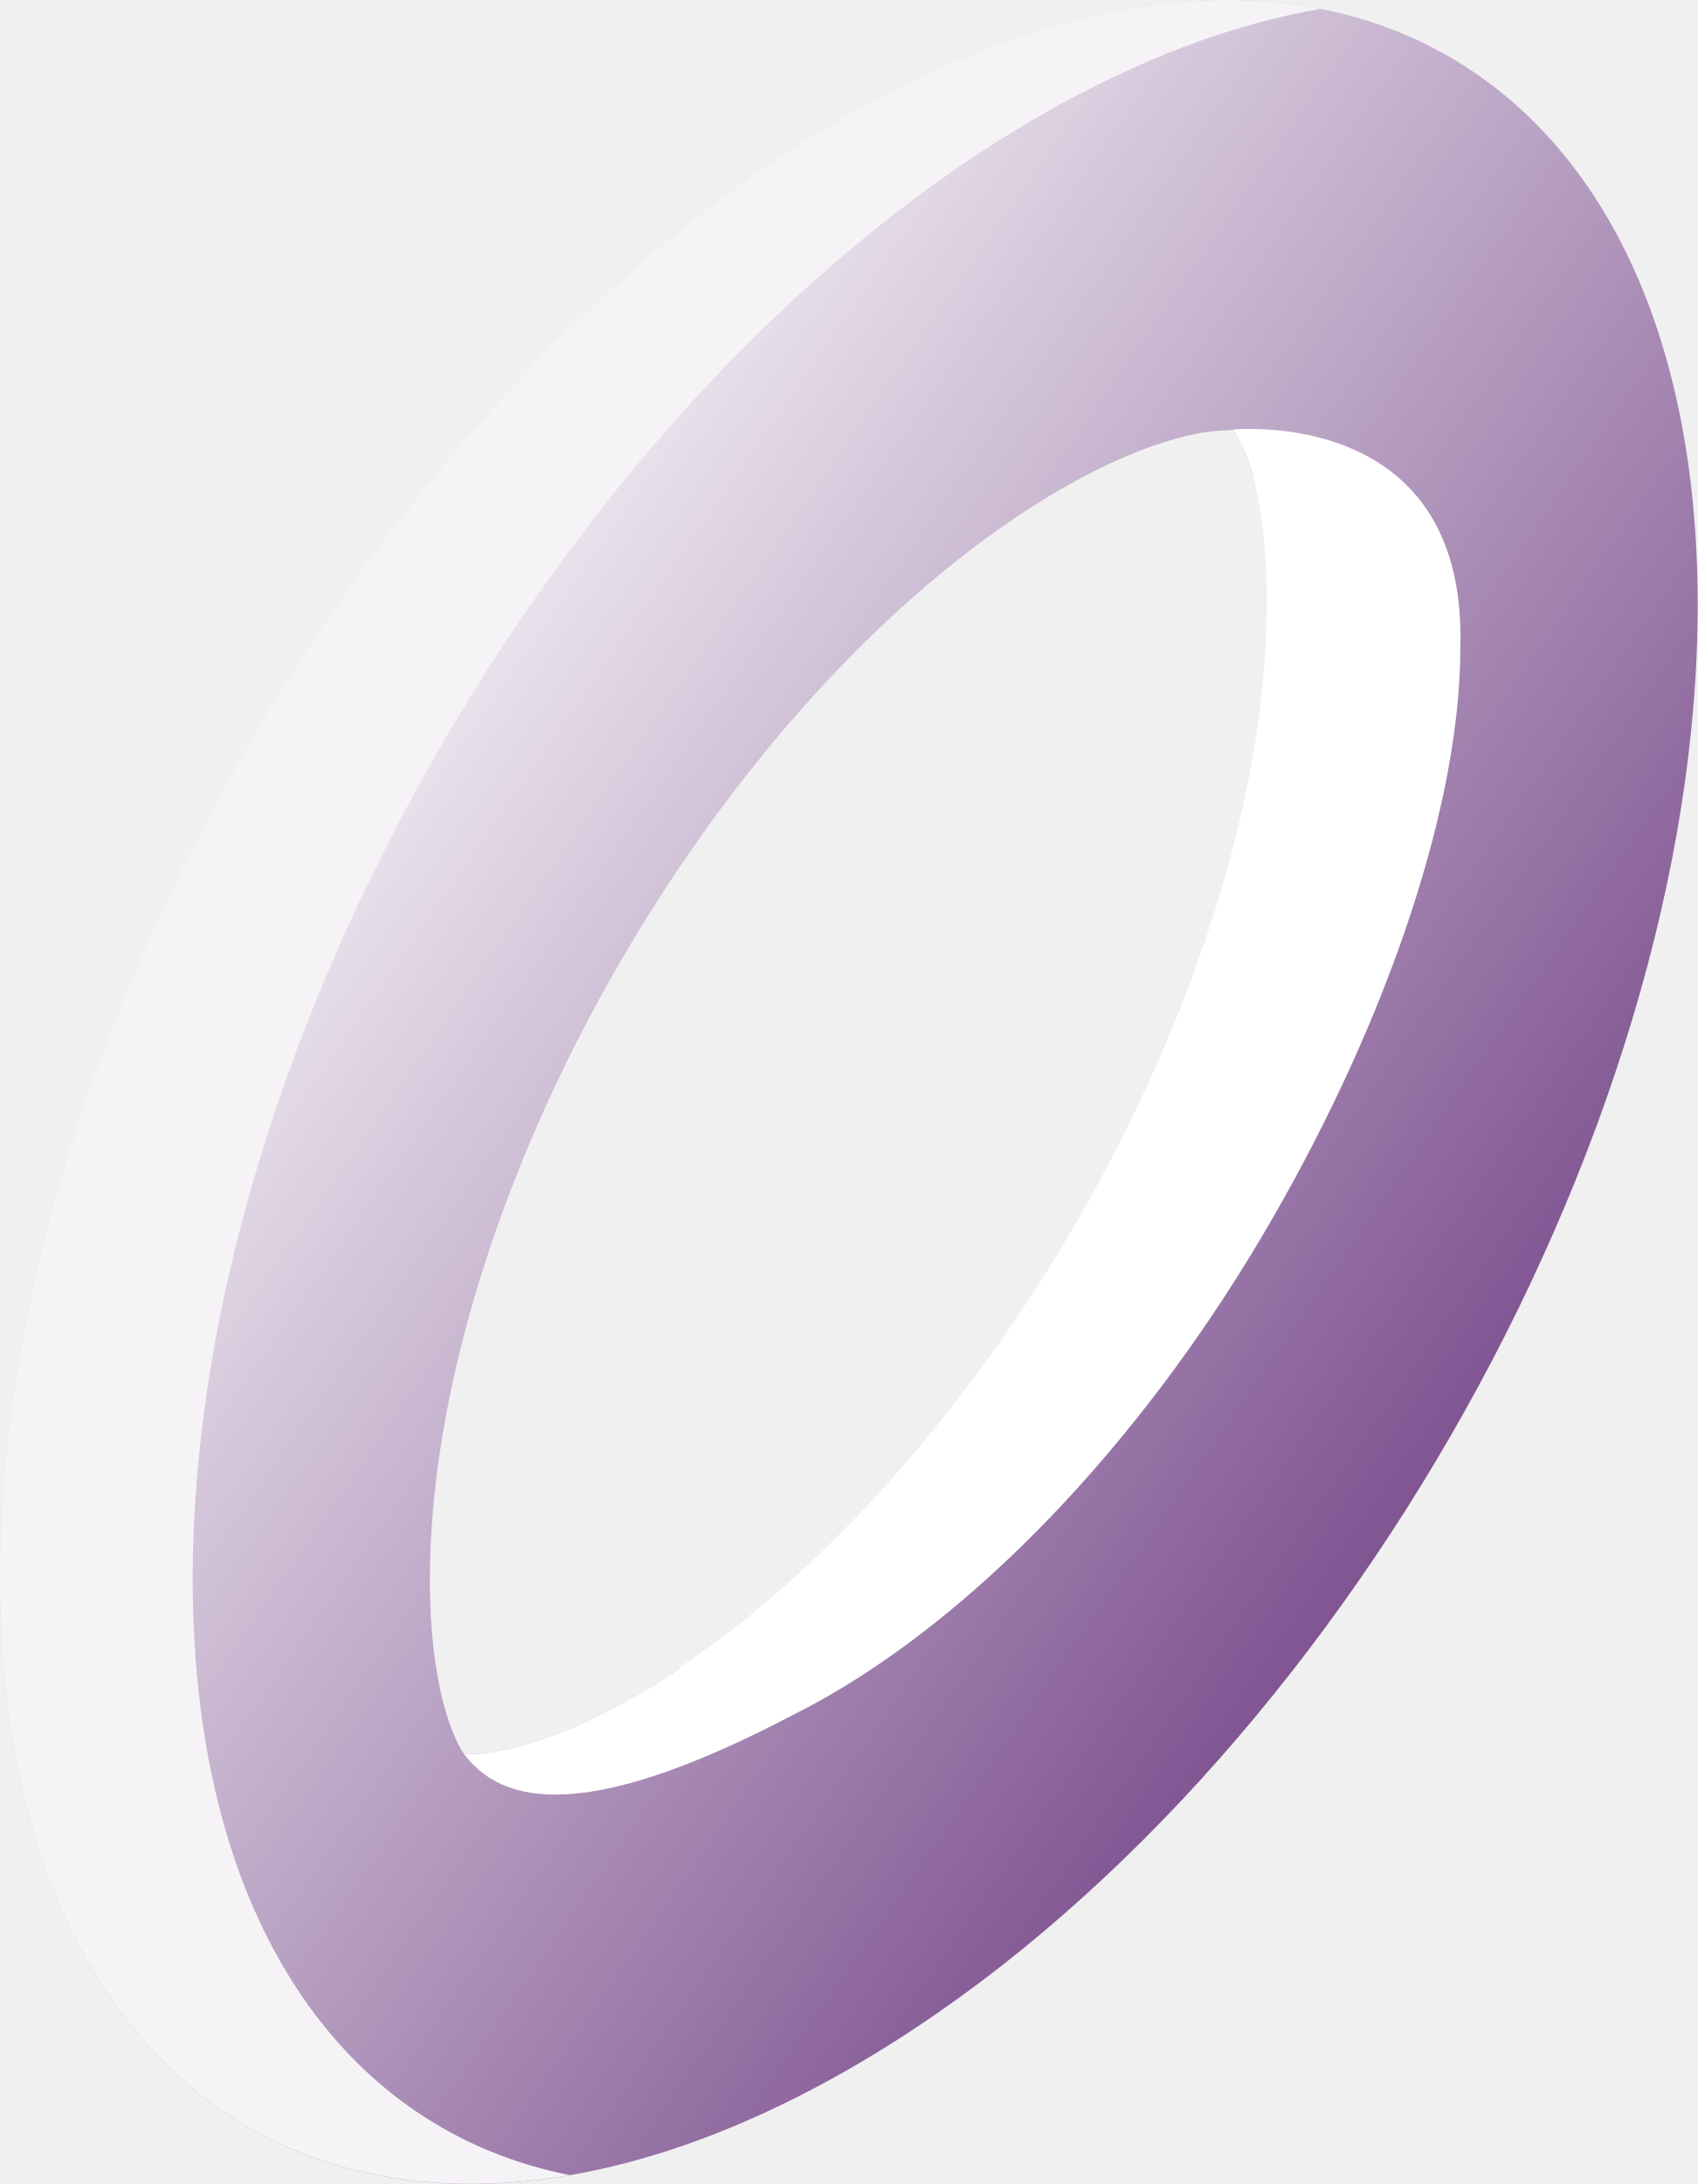
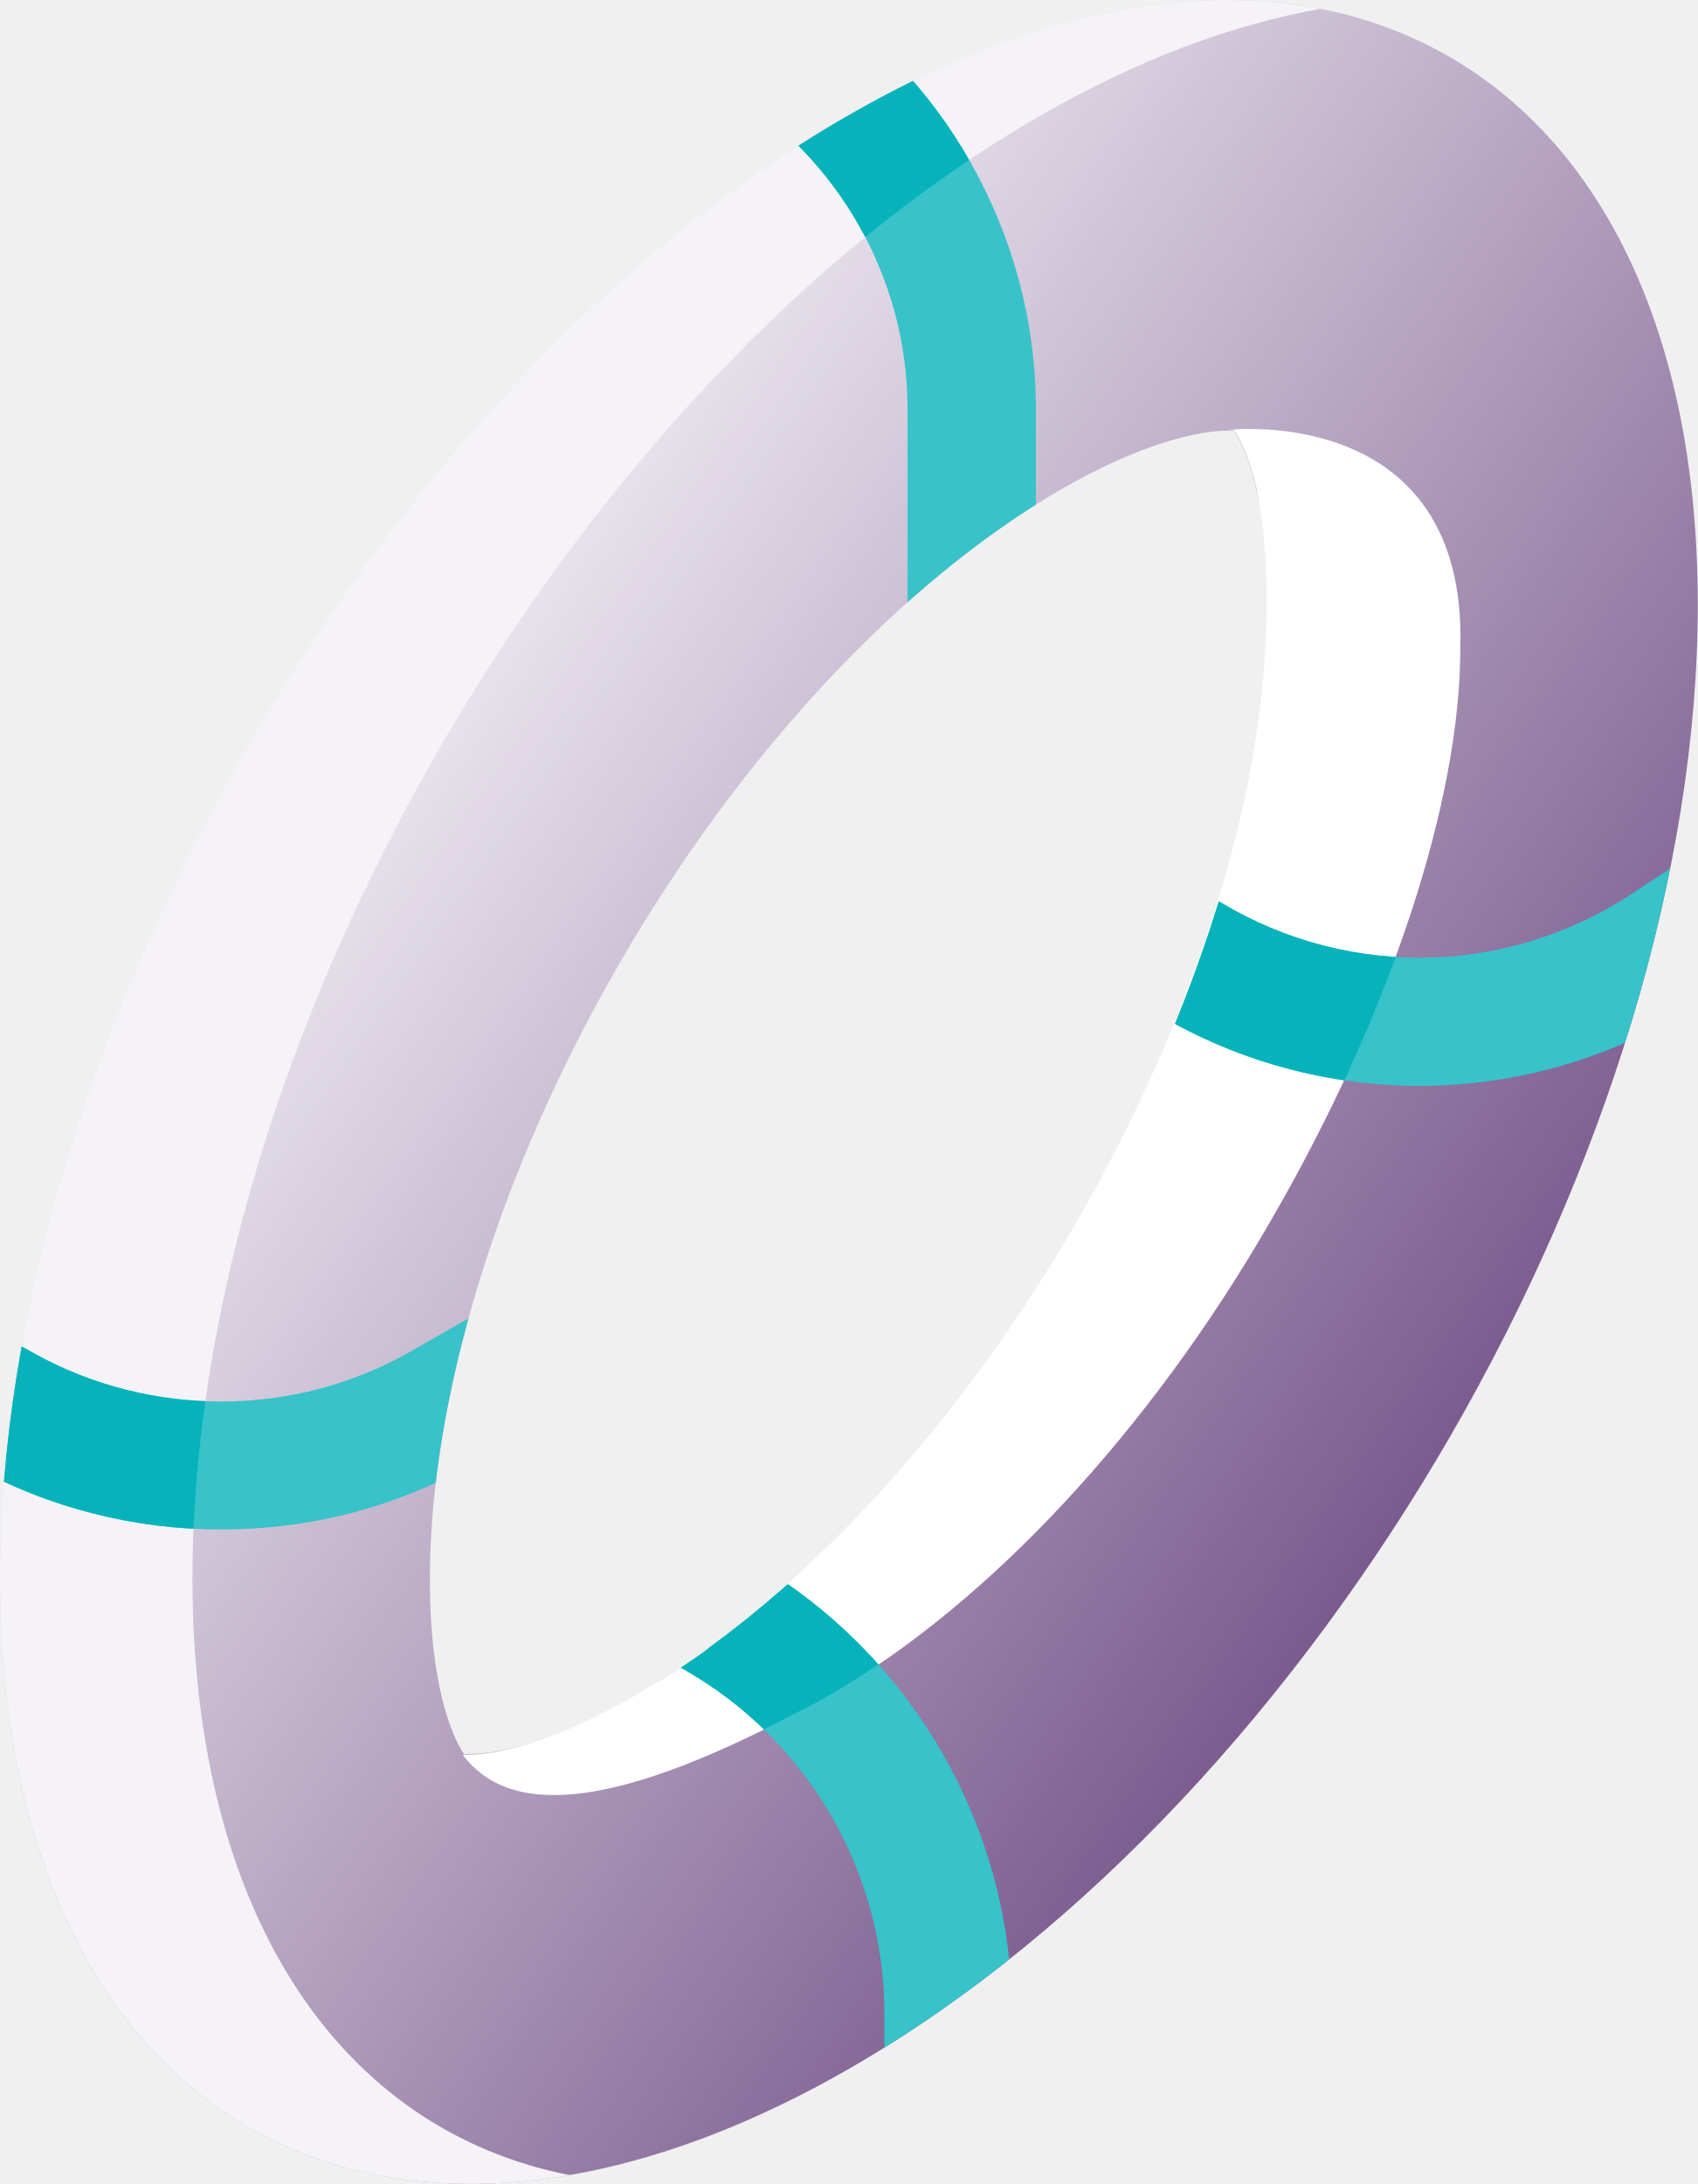
- <svg xmlns="http://www.w3.org/2000/svg" viewBox="0 0 248.79 320">
-   <defs>
-     <style>.cls-1{fill:none;}.cls-2{fill:url(#linear-gradient);}.cls-3{fill:#fff;}.cls-4{fill:#f6f3f7;}.cls-5{clip-path:url(#clip-path);}.cls-6{clip-path:url(#clip-path-2);}</style>
-     <linearGradient id="linear-gradient" x1="40.45" y1="101.66" x2="208.34" y2="218.34" gradientUnits="userSpaceOnUse">
-       <stop offset="0" stop-color="#f6f3f7" />
-       <stop offset="1" stop-color="#805592" />
+ <svg xmlns="http://www.w3.org/2000/svg" xmlns:xlink="http://www.w3.org/1999/xlink" version="1.1" id="Layer_1" x="0px" y="0px" viewBox="0 0 248.8 320" style="enable-background:new 0 0 248.8 320;" xml:space="preserve">
+   <style type="text/css">
+ 	.st0{fill:url(#SVGID_1_);}
+ 	.st1{fill:#FFFFFF;}
+ 	.st2{fill:#F5F3F7;}
+ 	.st3{clip-path:url(#SVGID_3_);}
+ 	.st4{fill:#38C2C9;}
+ 	.st5{clip-path:url(#SVGID_5_);}
+ 	.st6{fill:#06B3BB;}
+ </style>
+   <g>
+     <linearGradient id="SVGID_1_" gradientUnits="userSpaceOnUse" x1="40.449" y1="101.656" x2="208.341" y2="218.345">
+       <stop offset="0" style="stop-color:#F5F3F7" />
+       <stop offset="1" style="stop-color:#7B5B8F" />
    </linearGradient>
-     <clipPath id="clip-path">
-       <path class="cls-1" d="M124,17.06C55.29,56.73-.22,152.88,0,231.82S56.1,342.6,124.8,302.94,249,167.13,248.79,88.18,192.69-22.6,124,17.06Zm34.08,161.73c-17.71,30.68-41.32,56-64.77,69.58C79.44,256.37,71.18,257,69,257c-.4,0-.71,0-1,0-1.66-2.36-5-10.15-5-25.32-.08-26.84,10-59.8,27.7-90.43s41.33-56,64.78-69.58c13.86-8,22.11-8.62,24.31-8.62.4,0,.72,0,1,0,1.66,2.36,5,10.14,5,25.32C185.86,115.2,175.76,148.16,158.07,178.79Z" />
-     </clipPath>
-     <clipPath id="clip-path-2">
-       <path class="cls-1" d="M214,95c0,22.09-10,53.15-27.7,83.78s-41.33,56-64.78,69.58c-1.86,1.07-3.6,2-5.25,2.83C89.06,265.5,74.62,265.79,68,257c.25,0,.56,0,1,0,2.19,0,10.35-.61,24-8.46h0l.29-.16c.81-.47,1.63-1,2.45-1.46l.71-.45c.6-.37,1.19-.74,1.79-1.13l.75-.49,1.83-1.22.63-.44c.73-.51,1.47-1,2.2-1.56l.22-.15q3.91-2.85,7.78-6.07l0,0c.86-.72,1.72-1.46,2.57-2.2h0c16.11-14,31.41-32.91,43.81-54.39,17.32-30,27.35-62.21,27.69-88.73h0c0-.57,0-1.14,0-1.7,0-.87,0-1.72,0-2.54v-.14c0-.79-.06-1.56-.1-2.31,0-.07,0-.13,0-.2q-.06-1.1-.15-2.13c0-.07,0-.14,0-.21-.06-.69-.12-1.35-.19-2a1.23,1.23,0,0,1,0-.2c-.08-.64-.16-1.26-.24-1.85a1.11,1.11,0,0,1,0-.17c-.09-.61-.18-1.19-.28-1.76l0-.11c-.1-.57-.2-1.13-.31-1.66v0c-.12-.55-.23-1.07-.35-1.58A26.32,26.32,0,0,0,180.77,63c-.25,0-.57,0-1,0C179.8,63,215.12,58.77,214,95ZM28.24,231.82C28,152.88,83.53,56.73,152.23,17.06,166.69,8.71,180.58,3.54,193.51,1.3c-19.88-3.91-43.8.91-69.52,15.76C55.29,56.73-.22,152.88,0,231.82c.18,62.32,35,95.27,83.51,86.88C50.3,312.15,28.38,281.2,28.24,231.82Z" />
-     </clipPath>
-   </defs>
-   <g id="Layer_2" data-name="Layer 2">
-     <g id="NatWest-longform_3-digitisation-desktop">
-       <path class="cls-2" d="M124,17.06C55.29,56.73-.22,152.88,0,231.82S56.1,342.6,124.8,302.94,249,167.13,248.79,88.18,192.69-22.6,124,17.06Zm34.08,161.73c-17.71,30.68-41.32,56-64.77,69.58C79.44,256.37,71.18,257,69,257c-.4,0-.71,0-1,0-1.66-2.36-5-10.15-5-25.32-.08-26.84,10-59.8,27.7-90.43s41.33-56,64.78-69.58c13.86-8,22.11-8.62,24.31-8.62.4,0,.72,0,1,0,1.66,2.36,5,10.14,5,25.32C185.86,115.2,175.76,148.16,158.07,178.79Z" />
-       <path class="cls-3" d="M179.8,63c.4,0,.72,0,1,0A26.32,26.32,0,0,1,184,71.46c.12.51.23,1,.35,1.58v0c.11.53.21,1.09.31,1.66l0,.11c.1.57.19,1.15.28,1.76a1.11,1.11,0,0,0,0,.17c.08.59.16,1.21.24,1.85a1.23,1.23,0,0,0,0,.2c.07.64.13,1.3.19,2,0,.07,0,.14,0,.21q.09,1,.15,2.13c0,.07,0,.13,0,.2,0,.75.07,1.52.1,2.31v.14c0,.82,0,1.67,0,2.54,0,.56,0,1.13,0,1.7h0c-.34,26.52-10.37,58.74-27.69,88.73-12.4,21.48-27.7,40.35-43.81,54.39h0c-.85.74-1.71,1.48-2.57,2.2l0,0q-3.87,3.22-7.78,6.07l-.22.15c-.73.53-1.47,1-2.2,1.56l-.63.44L99,244.84l-.75.49c-.6.39-1.19.76-1.79,1.13l-.71.45c-.82.5-1.64,1-2.45,1.46l-.29.16h0C79.33,256.38,71.17,257,69,257c-.4,0-.71,0-1,0,6.6,8.83,21,8.54,48.27-5.76,1.65-.83,3.39-1.76,5.25-2.83,23.45-13.54,47.06-38.9,64.78-69.58S214,117.1,214,95C215.12,58.77,179.8,63,179.8,63Z" />
-       <path class="cls-4" d="M28.24,231.82C28,152.88,83.53,56.73,152.23,17.06,166.69,8.71,180.58,3.54,193.51,1.3c-19.88-3.91-43.8.91-69.52,15.76C55.29,56.73-.22,152.88,0,231.82c.18,62.32,35,95.27,83.51,86.88C50.3,312.15,28.38,281.2,28.24,231.82Z" />
+     <path class="st0" d="M124,17.1C55.3,56.7-0.2,152.9,0,231.8c0.2,78.9,56.1,110.8,124.8,71.1S249,167.1,248.8,88.2   C248.6,9.2,192.7-22.6,124,17.1z M158.1,178.8c-17.7,30.7-41.3,56-64.8,69.6c-13.9,8-22.1,8.6-24.3,8.6c-0.4,0-0.7,0-1,0   c-1.7-2.4-5-10.1-5-25.3c-0.1-26.8,10-59.8,27.7-90.4c17.7-30.7,41.3-56,64.8-69.6c13.9-8,22.1-8.6,24.3-8.6c0.4,0,0.7,0,1,0   c1.7,2.4,5,10.1,5,25.3C185.9,115.2,175.8,148.2,158.1,178.8z" />
+     <g>
+       <path class="st1" d="M179.8,63c0.4,0,0.7,0,1,0c0.9,1.2,2.2,3.9,3.3,8.4c0.1,0.5,0.2,1,0.3,1.6c0,0,0,0,0,0.1    c0.1,0.5,0.2,1.1,0.3,1.7c0,0,0,0.1,0,0.1c0.1,0.6,0.2,1.1,0.3,1.8c0,0.1,0,0.1,0,0.2c0.1,0.6,0.2,1.2,0.2,1.9c0,0.1,0,0.1,0,0.2    c0.1,0.6,0.1,1.3,0.2,2c0,0.1,0,0.1,0,0.2c0.1,0.7,0.1,1.4,0.1,2.1c0,0.1,0,0.1,0,0.2c0,0.8,0.1,1.5,0.1,2.3c0,0,0,0.1,0,0.1    c0,0.8,0,1.7,0,2.5c0,0.6,0,1.1,0,1.7l0,0c-0.3,26.5-10.4,58.7-27.7,88.7c-12.4,21.5-27.7,40.4-43.8,54.4v0    c-0.9,0.7-1.7,1.5-2.6,2.2c0,0,0,0,0,0c-2.6,2.2-5.2,4.2-7.8,6.1c-0.1,0.1-0.1,0.1-0.2,0.2c-0.7,0.5-1.5,1.1-2.2,1.6    c-0.2,0.1-0.4,0.3-0.6,0.4c-0.6,0.4-1.2,0.8-1.8,1.2c-0.3,0.2-0.5,0.3-0.8,0.5c-0.6,0.4-1.2,0.8-1.8,1.1c-0.2,0.1-0.5,0.3-0.7,0.4    c-0.8,0.5-1.6,1-2.5,1.5c-0.1,0.1-0.2,0.1-0.3,0.2v0c-13.7,7.8-21.8,8.5-24,8.5c-0.4,0-0.7,0-1,0c6.6,8.8,21,8.5,48.3-5.8    c1.7-0.8,3.4-1.8,5.3-2.8c23.5-13.5,47.1-38.9,64.8-69.6C204,148.2,214,117.1,214,95C215.1,58.8,179.8,63,179.8,63z" />
+       <path class="st2" d="M28.2,231.8C28,152.9,83.5,56.7,152.2,17.1c14.5-8.4,28.4-13.5,41.3-15.8c-19.9-3.9-43.8,0.9-69.5,15.8    C55.3,56.7-0.2,152.9,0,231.8c0.2,62.3,35,95.3,83.5,86.9C50.3,312.2,28.4,281.2,28.2,231.8z" />
+     </g>
+     <g>
+       <defs>
+         <path id="SVGID_2_" d="M124,17.1C55.3,56.7-0.2,152.9,0,231.8c0.2,78.9,56.1,110.8,124.8,71.1S249,167.1,248.8,88.2     C248.6,9.2,192.7-22.6,124,17.1z M158.1,178.8c-17.7,30.7-41.3,56-64.8,69.6c-13.9,8-22.1,8.6-24.3,8.6c-0.4,0-0.7,0-1,0     c-1.7-2.4-5-10.1-5-25.3c-0.1-26.8,10-59.8,27.7-90.4c17.7-30.7,41.3-56,64.8-69.6c13.9-8,22.1-8.6,24.3-8.6c0.4,0,0.7,0,1,0     c1.7,2.4,5,10.1,5,25.3C185.9,115.2,175.8,148.2,158.1,178.8z" />
+       </defs>
+       <clipPath id="SVGID_3_">
+         <use xlink:href="#SVGID_2_" style="overflow:visible;" />
+       </clipPath>
+       <g class="st3">
+         <path class="st4" d="M151.8,99.6H133V59.9c0-19-10.1-36.9-26.4-46.7l-16.6-10l9.7-16.1l16.6,10c21.9,13.2,35.5,37.2,35.5,62.8     V99.6z" />
+         <path class="st4" d="M148.4,312.8h-18.8V295c0-22.5-13.2-43.2-33.7-52.6l-13.6-6.3l7.8-17l13.6,6.3     c27.1,12.4,44.6,39.8,44.6,69.6V312.8z" />
+         <path class="st4" d="M208,159.1c-14.3,0-28.7-4.1-41.2-12.3l10.3-15.7c18.8,12.3,43,12.3,61.8,0l21.8-14.3l10.3,15.7l-21.8,14.3     C236.7,155,222.3,159.1,208,159.1z" />
+         <path class="st4" d="M32.4,224.1c-12.6,0-25.2-3.1-36.5-9.4l-22.4-12.5l9.1-16.4L5,198.3c17.1,9.5,38.3,9.4,55.2-0.3l30-17.1     l9.3,16.3l-30,17.1C58.1,220.9,45.3,224.1,32.4,224.1z" />
+       </g>
+     </g>
+     <g>
+       <defs>
+         <path id="SVGID_4_" d="M214,95c0,22.1-10,53.2-27.7,83.8c-17.7,30.7-41.3,56-64.8,69.6c-1.9,1.1-3.6,2-5.3,2.8     C89.1,265.5,74.6,265.8,68,257c0.2,0,0.6,0,1,0c2.2,0,10.3-0.6,24-8.5v0c0.1-0.1,0.2-0.1,0.3-0.2c0.8-0.5,1.6-1,2.5-1.5     c0.2-0.1,0.5-0.3,0.7-0.4c0.6-0.4,1.2-0.7,1.8-1.1c0.3-0.2,0.5-0.3,0.8-0.5c0.6-0.4,1.2-0.8,1.8-1.2c0.2-0.1,0.4-0.3,0.6-0.4     c0.7-0.5,1.5-1,2.2-1.6c0.1-0.1,0.1-0.1,0.2-0.2c2.6-1.9,5.2-3.9,7.8-6.1c0,0,0,0,0,0c0.9-0.7,1.7-1.5,2.6-2.2v0     c16.1-14,31.4-32.9,43.8-54.4c17.3-30,27.3-62.2,27.7-88.7l0,0c0-0.6,0-1.1,0-1.7c0-0.9,0-1.7,0-2.5c0,0,0-0.1,0-0.1     c0-0.8-0.1-1.6-0.1-2.3c0-0.1,0-0.1,0-0.2c0-0.7-0.1-1.4-0.1-2.1c0-0.1,0-0.1,0-0.2c-0.1-0.7-0.1-1.3-0.2-2c0-0.1,0-0.1,0-0.2     c-0.1-0.6-0.2-1.3-0.2-1.9c0-0.1,0-0.1,0-0.2c-0.1-0.6-0.2-1.2-0.3-1.8c0,0,0-0.1,0-0.1c-0.1-0.6-0.2-1.1-0.3-1.7c0,0,0,0,0-0.1     c-0.1-0.5-0.2-1.1-0.3-1.6c-1.1-4.5-2.4-7.2-3.3-8.4c-0.2,0-0.6,0-1,0C179.8,63,215.1,58.8,214,95z M28.2,231.8     C28,152.9,83.5,56.7,152.2,17.1c14.5-8.4,28.4-13.5,41.3-15.8c-19.9-3.9-43.8,0.9-69.5,15.8C55.3,56.7-0.2,152.9,0,231.8     c0.2,62.3,35,95.3,83.5,86.9C50.3,312.2,28.4,281.2,28.2,231.8z" />
+       </defs>
+       <clipPath id="SVGID_5_">
+         <use xlink:href="#SVGID_4_" style="overflow:visible;" />
+       </clipPath>
+       <g class="st5">
+         <path class="st6" d="M151.8,99.6H133V59.9c0-19-10.1-36.9-26.4-46.7l-16.6-10l9.7-16.1l16.6,10c21.9,13.2,35.5,37.2,35.5,62.8     V99.6z" />
+         <path class="st6" d="M148.4,312.8h-18.8V295c0-22.5-13.2-43.2-33.7-52.6l-13.6-6.3l7.8-17l13.6,6.3     c27.1,12.4,44.6,39.8,44.6,69.6V312.8z" />
+         <path class="st6" d="M208,159.1c-14.3,0-28.7-4.1-41.2-12.3l10.3-15.7c18.8,12.3,43,12.3,61.8,0l21.8-14.3l10.3,15.7l-21.8,14.3     C236.7,155,222.3,159.1,208,159.1z" />
+         <path class="st6" d="M32.4,224.1c-12.6,0-25.2-3.1-36.5-9.4l-22.4-12.5l9.1-16.4L5,198.3c17.1,9.5,38.3,9.4,55.2-0.3l30-17.1     l9.3,16.3l-30,17.1C58.1,220.9,45.3,224.1,32.4,224.1z" />
+       </g>
    </g>
  </g>
</svg>
